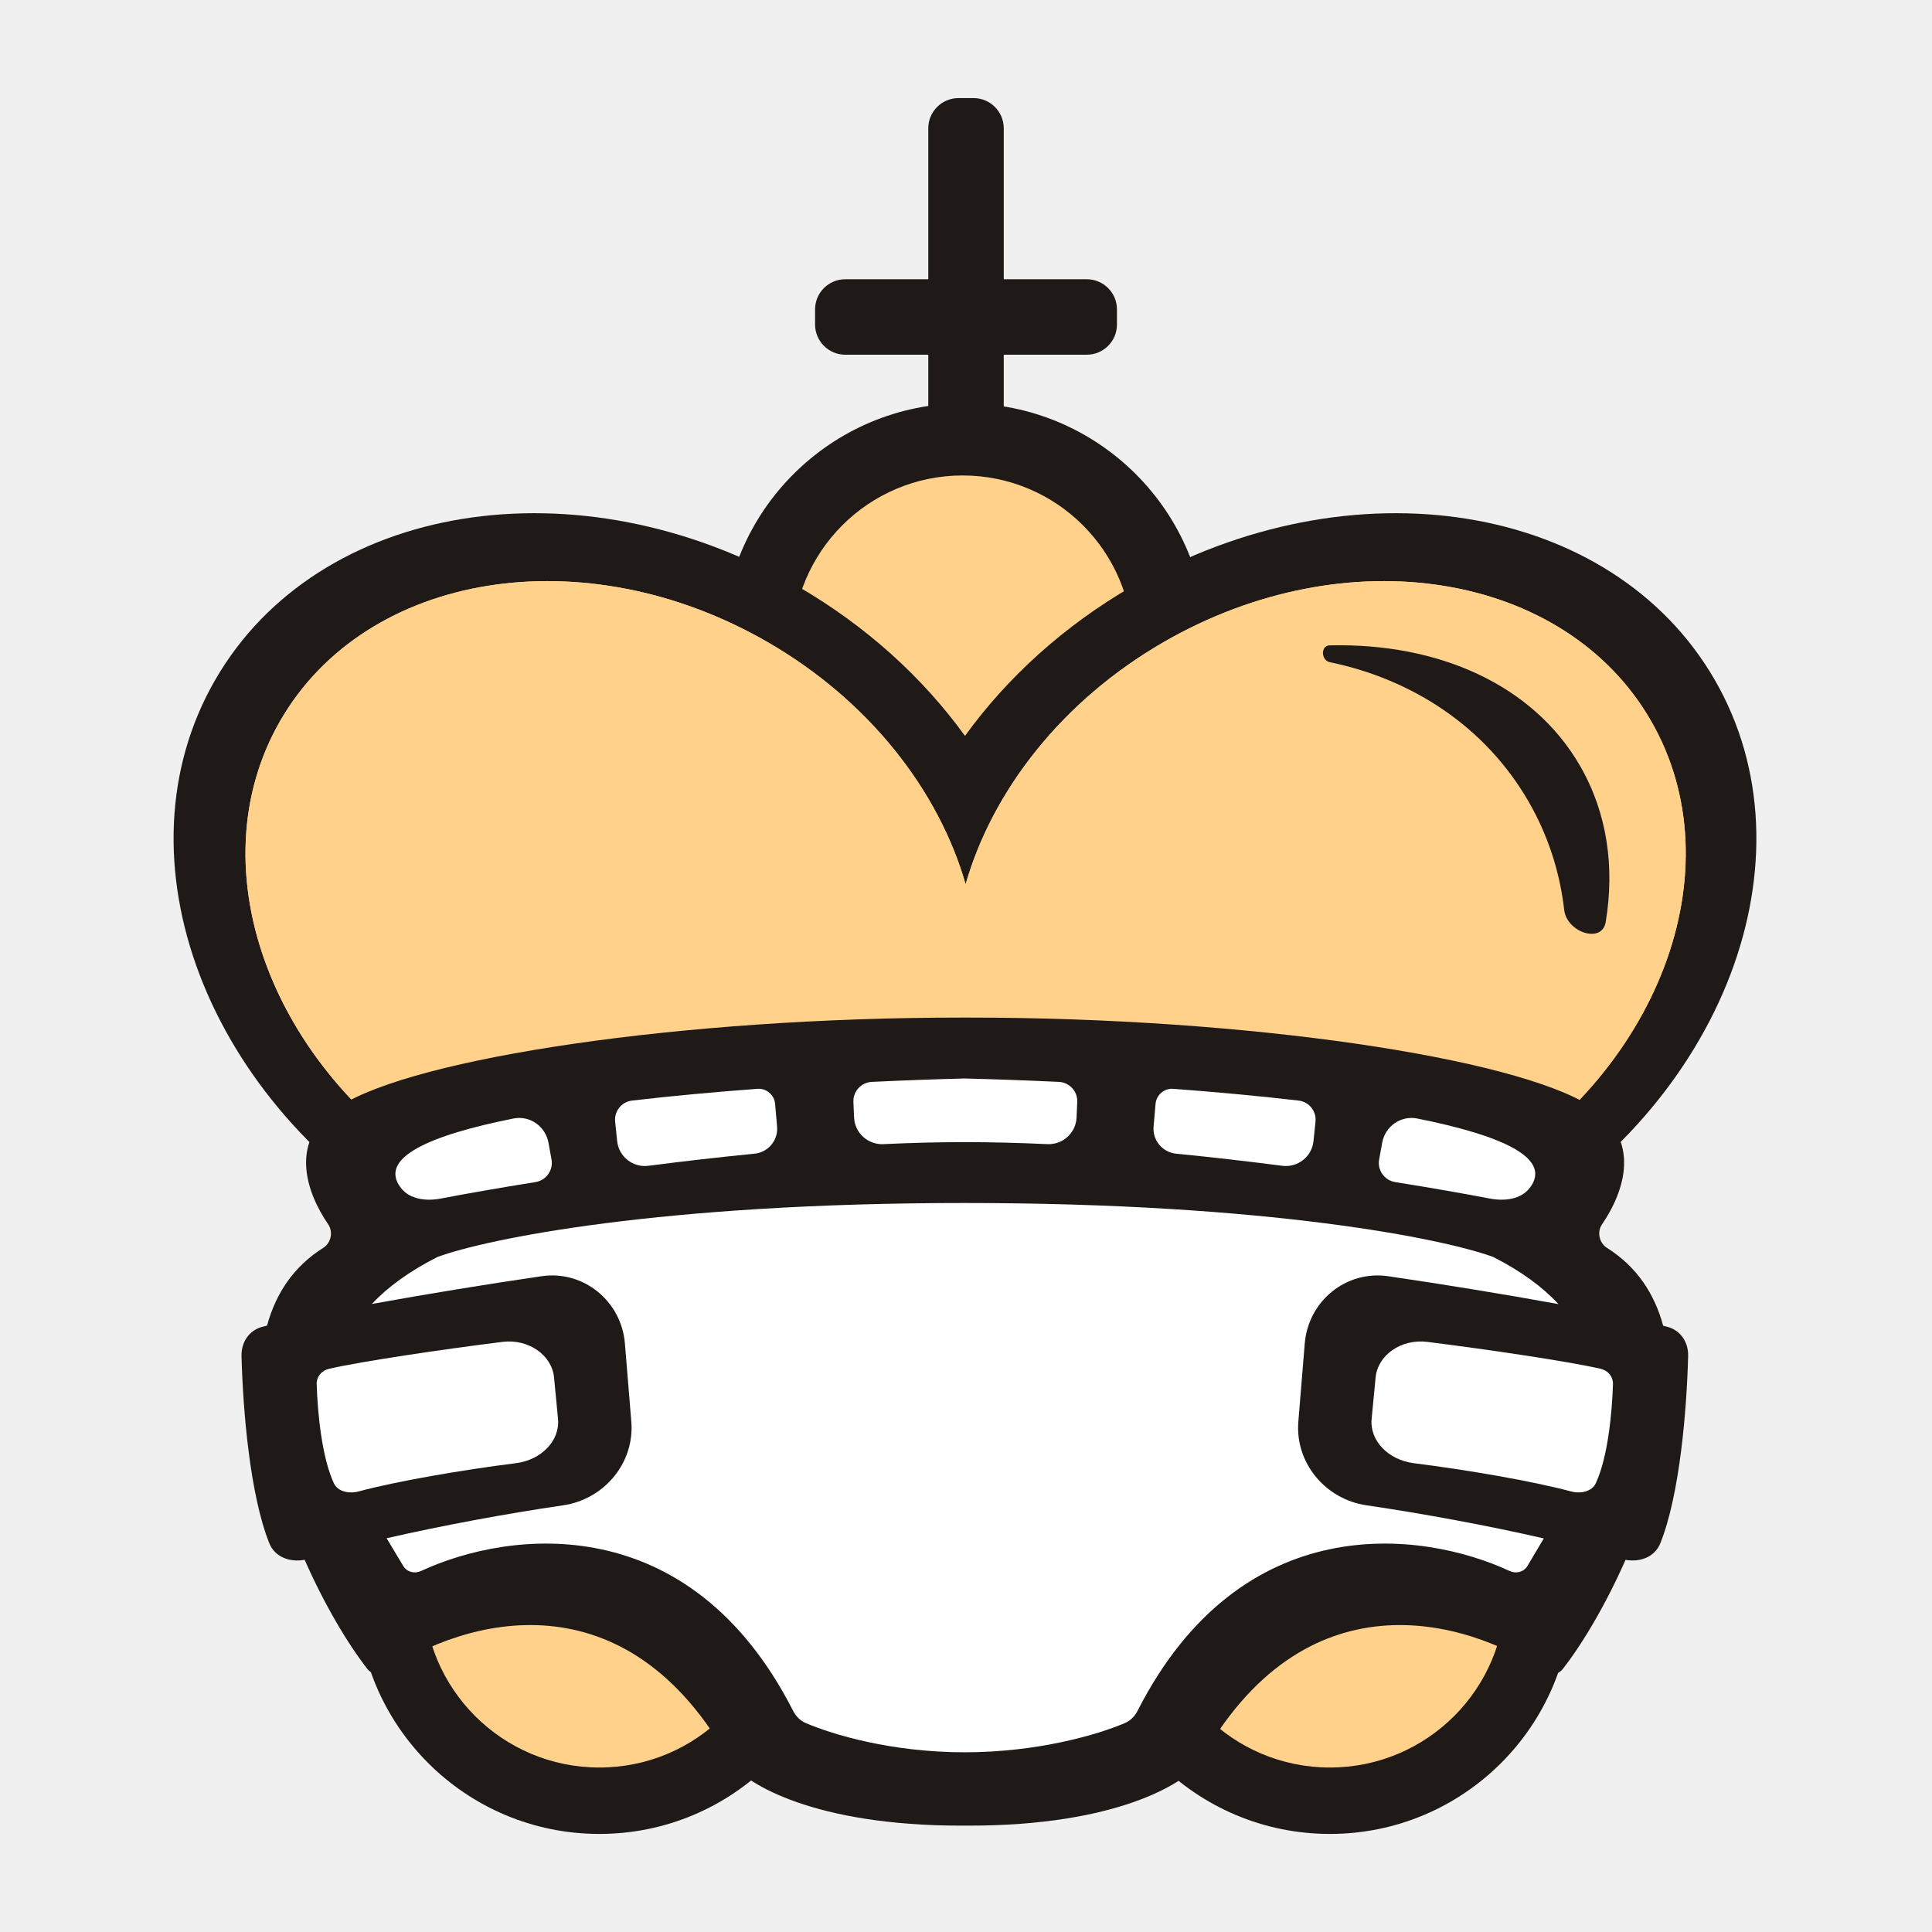
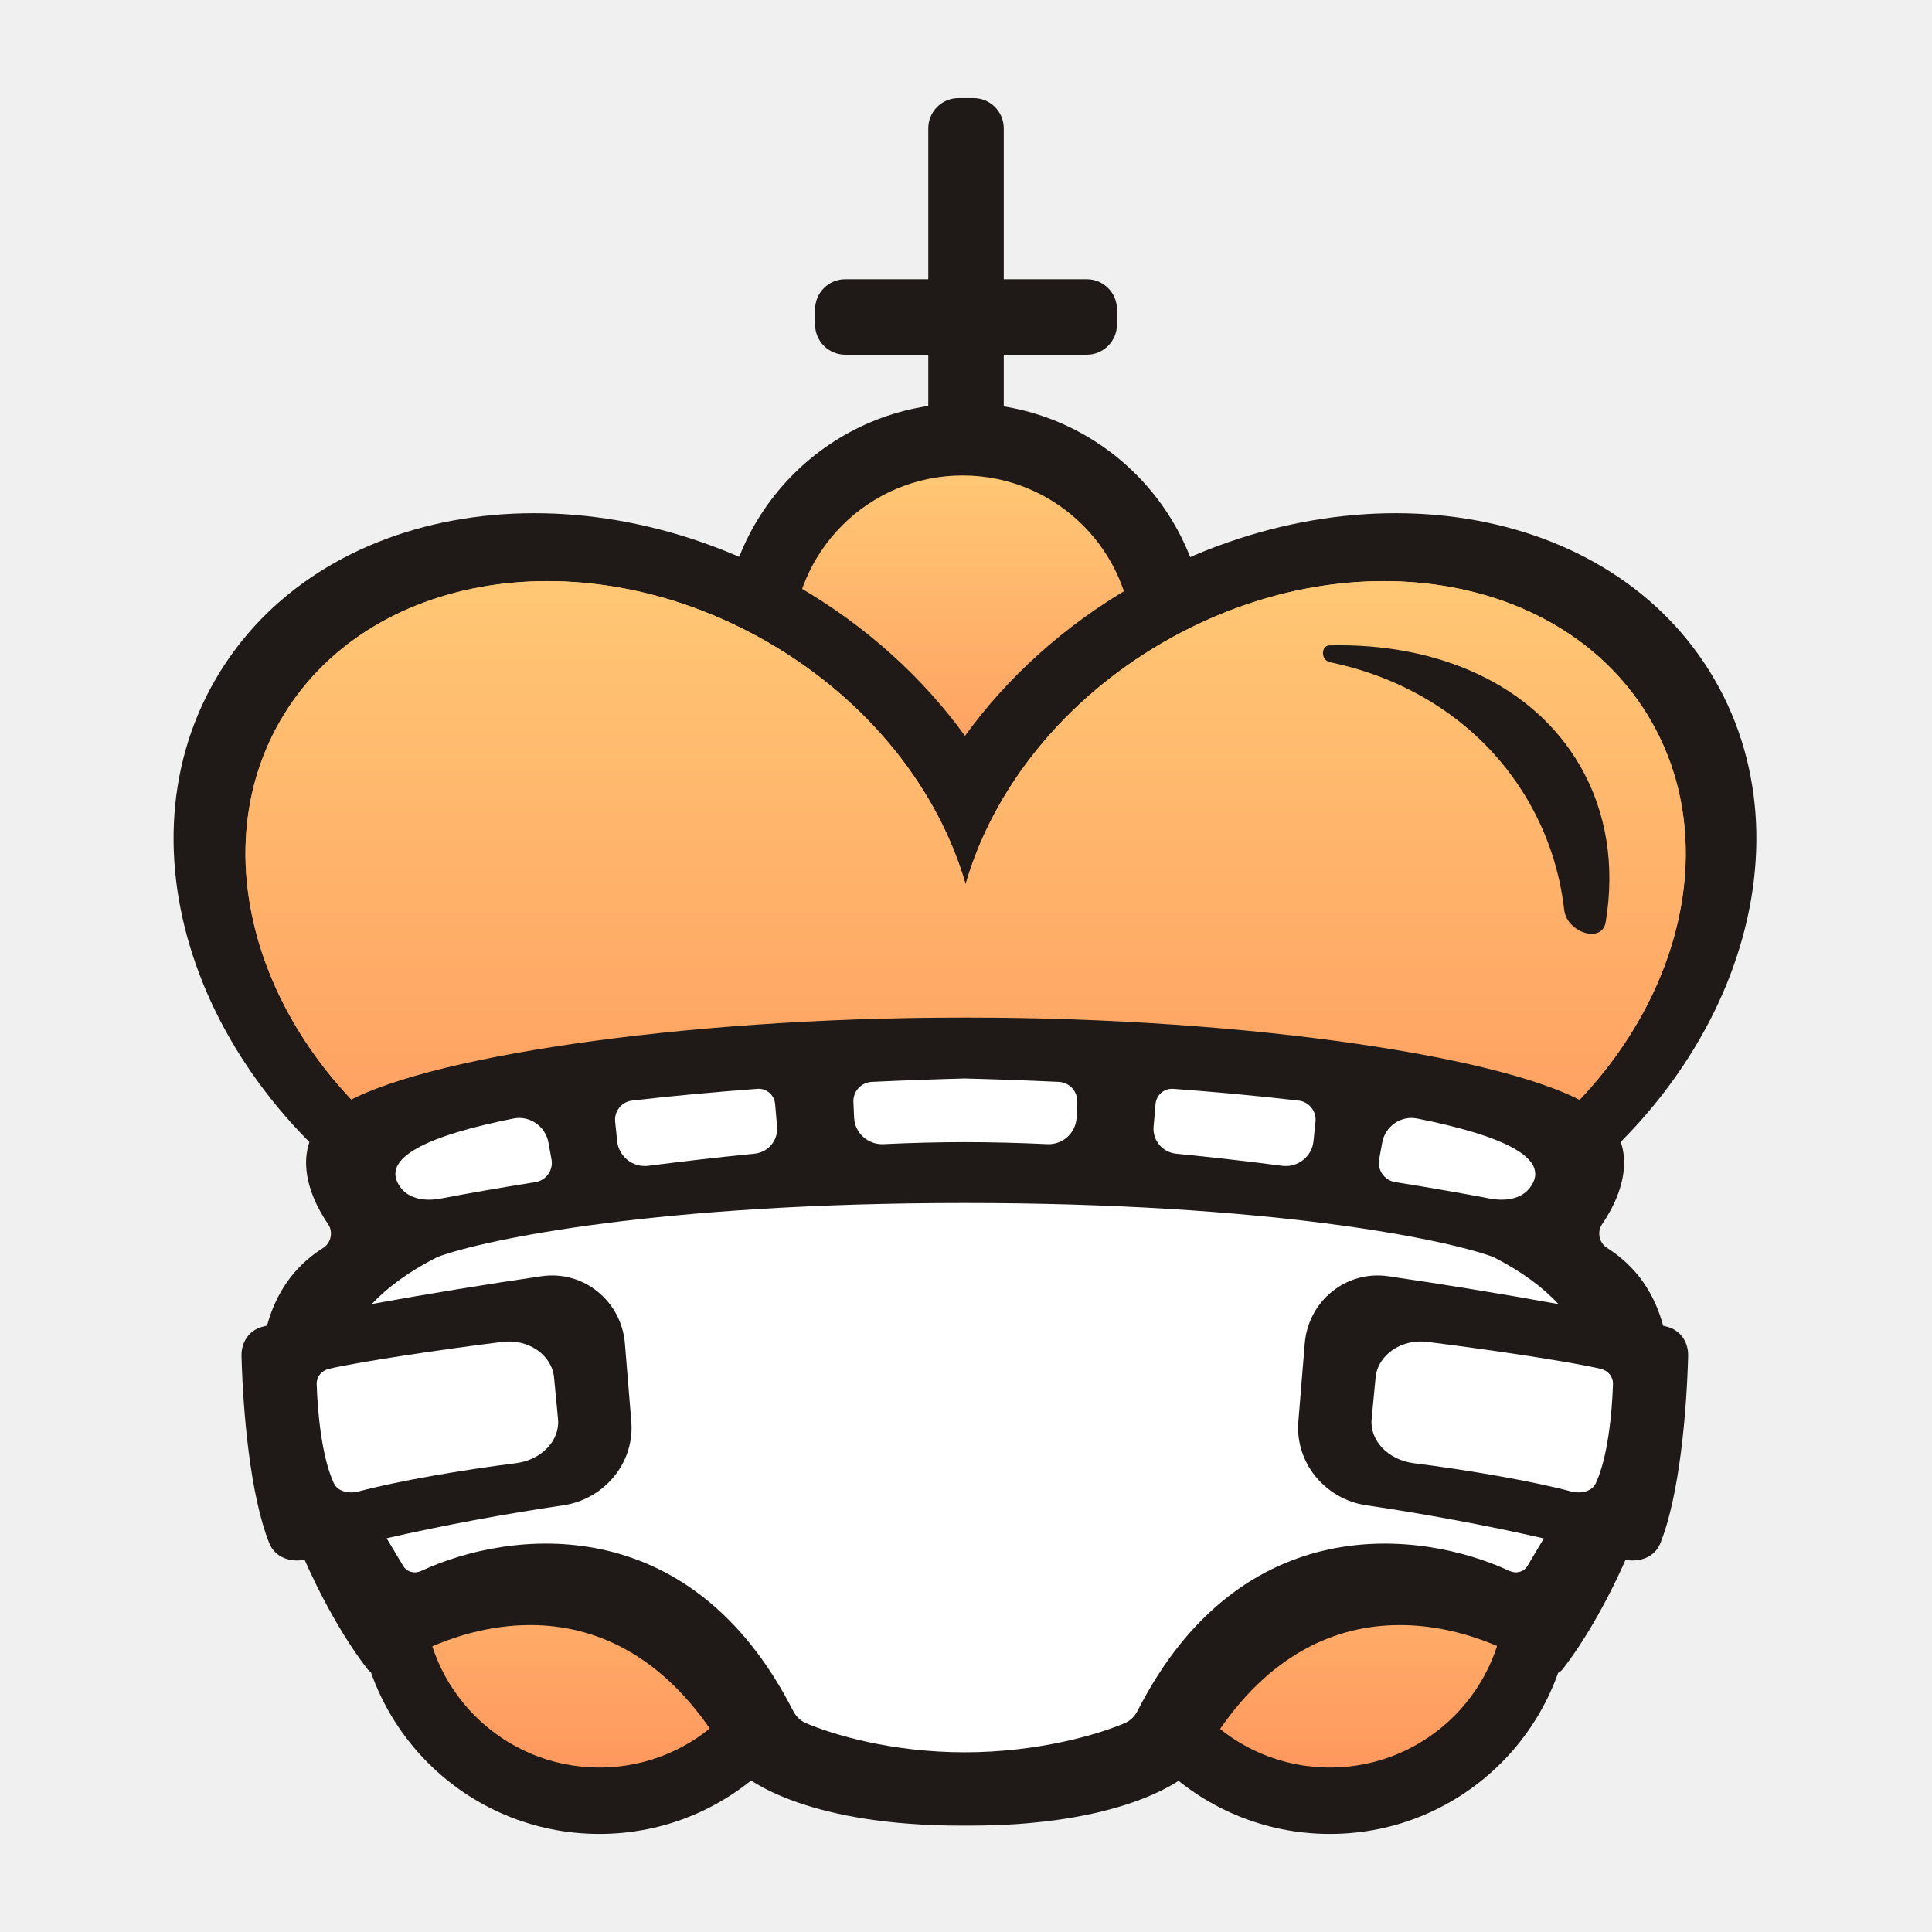
<svg xmlns="http://www.w3.org/2000/svg" width="512" height="512" viewBox="0 0 512 512" fill="none">
  <path d="M254.005 26C249.587 26 246.005 29.582 246.005 34V74.001H224.004C219.586 74.001 216.004 77.583 216.004 82.001V86.001C216.004 90.42 219.586 94.002 224.004 94.002H246.005V118.002C246.005 122.421 249.587 126.002 254.005 126.002H258.005C262.423 126.002 266.005 122.421 266.005 118.002V94.002H288.006C292.424 94.002 296.006 90.42 296.006 86.001V82.001C296.006 77.583 292.424 74.001 288.006 74.001H266.005V34C266.005 29.582 262.423 26 258.005 26H254.005Z" fill="#1F1A17" />
  <circle cx="255.638" cy="171.037" r="64.168" fill="#1F1A17" />
-   <circle cx="255.105" cy="171.103" r="45.101" fill="#FFD18B" />
+   <circle cx="255.105" cy="171.103" r="45.101" fill="url(#paint0_linear_483_183)" />
  <path fill-rule="evenodd" clip-rule="evenodd" d="M255.73 316.343C223.685 350.482 163.831 355.713 112.645 326.161C54.697 292.704 29.802 227.336 57.041 180.157C84.28 132.978 153.338 121.854 211.286 155.31C229.605 165.886 244.62 179.652 255.73 195.024C266.84 179.652 281.855 165.886 300.174 155.31C358.122 121.854 427.18 132.978 454.419 180.157C481.658 227.336 456.763 292.704 398.815 326.161C347.629 355.713 287.775 350.482 255.73 316.343Z" fill="#1F1A17" />
-   <path fill-rule="evenodd" clip-rule="evenodd" d="M120.844 313.195C169.356 341.203 227.168 331.89 249.971 292.394C252.459 288.085 254.428 283.594 255.897 278.976C257.367 283.594 259.335 288.085 261.824 292.394C284.627 331.89 342.439 341.203 390.951 313.195C439.462 285.187 460.303 230.463 437.5 190.967C414.697 151.471 356.885 142.158 308.373 170.166C281.444 185.714 263.041 209.494 255.897 234.331C248.754 209.494 230.351 185.714 203.422 170.166C154.91 142.158 97.097 151.471 74.294 190.967C51.491 230.463 72.332 285.187 120.844 313.195Z" fill="#FFD18B" />
-   <path fill-rule="evenodd" clip-rule="evenodd" d="M120.844 313.195C169.356 341.203 227.168 331.89 249.971 292.394C252.459 288.085 254.428 283.594 255.897 278.976C257.367 283.594 259.335 288.085 261.824 292.394C284.627 331.89 342.439 341.203 390.951 313.195C439.462 285.187 460.303 230.463 437.5 190.967C414.697 151.471 356.885 142.158 308.373 170.166C281.444 185.714 263.041 209.494 255.897 234.331C248.754 209.494 230.351 185.714 203.422 170.166C154.91 142.158 97.097 151.471 74.294 190.967C51.491 230.463 72.332 285.187 120.844 313.195Z" fill="#FFD18B" />
+   <path fill-rule="evenodd" clip-rule="evenodd" d="M120.844 313.195C169.356 341.203 227.168 331.89 249.971 292.394C252.459 288.085 254.428 283.594 255.897 278.976C257.367 283.594 259.335 288.085 261.824 292.394C284.627 331.89 342.439 341.203 390.951 313.195C439.462 285.187 460.303 230.463 437.5 190.967C414.697 151.471 356.885 142.158 308.373 170.166C281.444 185.714 263.041 209.494 255.897 234.331C248.754 209.494 230.351 185.714 203.422 170.166C154.91 142.158 97.097 151.471 74.294 190.967C51.491 230.463 72.332 285.187 120.844 313.195Z" fill="url(#paint1_linear_483_183)" />
+   <path fill-rule="evenodd" clip-rule="evenodd" d="M120.844 313.195C169.356 341.203 227.168 331.89 249.971 292.394C252.459 288.085 254.428 283.594 255.897 278.976C257.367 283.594 259.335 288.085 261.824 292.394C284.627 331.89 342.439 341.203 390.951 313.195C439.462 285.187 460.303 230.463 437.5 190.967C414.697 151.471 356.885 142.158 308.373 170.166C281.444 185.714 263.041 209.494 255.897 234.331C248.754 209.494 230.351 185.714 203.422 170.166C154.91 142.158 97.097 151.471 74.294 190.967C51.491 230.463 72.332 285.187 120.844 313.195Z" fill="url(#paint2_linear_483_183)" />
  <circle cx="352.44" cy="421.843" r="64.168" fill="#1F1A17" />
-   <circle cx="352.44" cy="421.843" r="46.568" fill="#FFD18B" />
+   <circle cx="352.44" cy="421.843" r="46.568" fill="url(#paint3_linear_483_183)" />
  <circle cx="158.836" cy="421.843" r="64.168" fill="#1F1A17" />
-   <circle cx="158.836" cy="421.843" r="46.568" fill="#FFD18B" />
+   <circle cx="158.836" cy="421.843" r="46.568" fill="url(#paint4_linear_483_183)" />
  <path d="M90.023 293.14C76.276 301.888 81.076 315.872 86.956 324.43C88.355 326.467 87.739 329.392 85.648 330.707C77.743 335.679 73.068 342.869 70.772 351.292C70.32 351.407 69.887 351.52 69.472 351.631C65.963 352.568 63.907 355.748 64.004 359.379C64.394 374.015 66.25 396.142 71.359 408.954C72.844 412.676 76.847 414.092 80.728 413.356C85.984 425.265 92.162 435.646 97.387 442.321C98.571 443.834 100.725 444.043 102.315 442.965C122.955 428.973 166.056 416.6 193.793 467.31C197.948 472.811 215.94 483.811 254.661 483.811H256.861C295.582 483.811 313.573 472.811 317.729 467.31C345.465 416.6 388.566 428.973 409.206 442.965C410.796 444.043 412.938 443.85 414.123 442.337C419.347 435.666 425.525 425.288 430.783 413.38C434.623 414.06 438.552 412.634 440.02 408.954C445.129 396.142 446.986 374.015 447.375 359.379C447.472 355.748 445.416 352.568 441.908 351.631C441.539 351.533 441.157 351.433 440.76 351.331C438.469 342.896 433.795 335.694 425.885 330.714C423.794 329.398 423.167 326.467 424.566 324.43C430.446 315.872 435.246 301.888 421.498 293.14C401.331 280.306 330.929 269.672 256.861 269.672H254.661C180.592 269.672 110.191 280.306 90.023 293.14Z" fill="#1F1A17" />
  <path d="M255.639 285.806C248.103 285.998 239.778 286.296 231.026 286.711C228.21 286.845 226.038 289.236 226.162 292.053L226.344 296.165C226.524 300.257 230.02 303.402 234.111 303.21C241.45 302.865 248.668 302.673 255.639 302.673C262.61 302.673 270.195 302.865 277.533 303.21C281.624 303.402 285.121 300.257 285.301 296.165L285.482 292.053C285.606 289.236 283.435 286.845 280.618 286.711C271.866 286.296 263.175 285.998 255.639 285.806Z" fill="white" />
  <path d="M163.555 302.409L163.022 297.265C162.734 294.488 164.719 291.987 167.492 291.664C178.177 290.42 189.468 289.388 200.72 288.549C203.116 288.37 205.204 290.155 205.412 292.548L205.935 298.569C206.25 302.194 203.571 305.387 199.95 305.741C190.366 306.679 180.906 307.775 171.848 308.947C167.738 309.478 163.983 306.531 163.555 302.409Z" fill="white" />
  <path d="M106.224 314.783C100.162 306.863 113.801 300.859 136.072 296.417C140.405 295.552 144.555 298.47 145.347 302.816L146.157 307.264C146.675 310.107 144.744 312.816 141.89 313.271C132.206 314.815 123.663 316.322 116.801 317.63C112.957 318.362 108.602 317.89 106.224 314.783Z" fill="white" />
  <path d="M348.623 297.265L348.089 302.409C347.662 306.531 343.907 309.478 339.797 308.947C330.738 307.775 321.279 306.679 311.694 305.741C308.073 305.387 305.395 302.194 305.71 298.569L306.232 292.548C306.44 290.155 308.529 288.37 310.924 288.549C322.176 289.388 333.468 290.42 344.152 291.664C346.926 291.987 348.911 294.488 348.623 297.265Z" fill="white" />
  <path d="M405.421 314.783C411.483 306.863 397.843 300.859 375.573 296.417C371.24 295.552 367.09 298.47 366.298 302.816L365.487 307.264C364.969 310.107 366.901 312.816 369.755 313.271C379.438 314.815 387.982 316.322 394.843 317.63C398.688 318.362 403.042 317.89 405.421 314.783Z" fill="white" />
-   <path d="M210.16 453.344C182.712 399.545 134.984 405.459 111.587 416.328C109.868 417.127 107.809 416.61 106.847 414.976C106.149 413.792 105.391 412.535 104.595 411.213C103.907 410.072 103.19 408.883 102.458 407.651C117.158 404.274 134.313 401.11 149.254 398.92C160.114 397.328 168.201 387.689 167.304 376.749L165.608 356.05C164.686 344.805 154.668 336.585 143.503 338.213C129.499 340.256 112.954 342.945 98.538 345.571C102.692 341.147 108.371 336.948 115.936 333.107C128.892 328.34 174.97 318.807 255.639 318.807C336.307 318.807 382.753 328.34 395.709 333.107C403.244 336.934 408.886 341.145 413.002 345.6C398.548 342.965 381.932 340.263 367.876 338.213C356.711 336.585 346.693 344.805 345.772 356.05L344.075 376.749C343.178 387.689 351.265 397.328 362.126 398.92C377.136 401.12 394.38 404.304 409.126 407.698C408.274 409.149 407.442 410.54 406.652 411.862L406.65 411.864L406.649 411.866C406 412.951 405.379 413.989 404.798 414.976C403.836 416.61 401.777 417.127 400.058 416.328C376.66 405.459 328.932 399.545 301.484 453.344C300.759 454.765 299.617 455.98 298.15 456.61C290.949 459.7 275.021 464.377 255.639 464.377C236.257 464.377 220.695 459.7 213.494 456.61C212.028 455.98 210.886 454.765 210.16 453.344Z" fill="white" />
+   <path d="M210.16 453.344C182.712 399.545 134.984 405.459 111.587 416.328C109.868 417.127 107.809 416.61 106.847 414.976C106.149 413.792 105.391 412.535 104.595 411.213C103.907 410.072 103.19 408.883 102.458 407.651C117.158 404.274 134.313 401.11 149.254 398.92C160.114 397.328 168.201 387.689 167.304 376.749L165.608 356.051C164.686 344.805 154.668 336.585 143.503 338.213C129.499 340.256 112.954 342.945 98.538 345.571C102.692 341.147 108.371 336.948 115.936 333.107C128.892 328.34 174.97 318.807 255.639 318.807C336.307 318.807 382.753 328.34 395.709 333.107C403.244 336.934 408.886 341.145 413.002 345.6C398.548 342.965 381.932 340.263 367.876 338.213C356.711 336.585 346.693 344.805 345.772 356.051L344.075 376.749C343.178 387.689 351.265 397.328 362.126 398.92C377.136 401.12 394.38 404.304 409.126 407.698C408.274 409.149 407.442 410.54 406.652 411.862L406.65 411.864L406.649 411.866C406 412.951 405.379 413.989 404.798 414.976C403.836 416.61 401.777 417.127 400.058 416.328C376.66 405.459 328.932 399.545 301.484 453.344C300.759 454.765 299.617 455.98 298.15 456.61C290.949 459.7 275.021 464.377 255.639 464.377C236.257 464.377 220.695 459.7 213.494 456.61C212.028 455.98 210.886 454.765 210.16 453.344Z" fill="white" />
  <path d="M88.478 393.075C85.314 386.291 84.165 374.573 83.924 366.822C83.864 364.9 85.137 363.216 87.309 362.72C95.898 360.757 117.187 357.605 133.145 355.614C140.058 354.752 146.26 359.105 146.831 365.06L147.881 376.021C148.436 381.814 143.43 386.919 136.705 387.762C122.588 389.532 105.278 392.504 95.048 395.241C92.426 395.943 89.496 395.259 88.478 393.075Z" fill="white" />
  <path d="M422.901 393.075C426.065 386.291 427.214 374.573 427.455 366.822C427.515 364.9 426.242 363.216 424.07 362.72C415.481 360.757 394.192 357.605 378.234 355.614C371.322 354.752 365.119 359.105 364.548 365.06L363.498 376.021C362.943 381.814 367.95 386.919 374.674 387.762C388.791 389.532 406.102 392.504 416.331 395.241C418.953 395.943 421.883 395.259 422.901 393.075Z" fill="white" />
  <path d="M414.529 241.147C415.208 247.075 424.557 250.218 425.532 244.331C427.948 229.74 425.917 215.404 418.732 202.959C406.245 181.331 381.026 170.329 352.372 171.032C349.942 171.091 350.052 174.995 352.432 175.488C374.421 180.035 393.692 192.684 405.06 212.374C410.286 221.425 413.388 231.178 414.529 241.147Z" fill="#1F1A17" />
+   <defs>
+     <linearGradient id="paint0_linear_483_183" x1="255.105" y1="126.002" x2="255.105" y2="216.204" gradientUnits="userSpaceOnUse">
+       <stop stop-color="#FFC774" />
+       <stop offset="1" stop-color="#FF985E" />
+     </linearGradient>
+     <linearGradient id="paint1_linear_483_183" x1="255.897" y1="154.003" x2="255.897" y2="329.358" gradientUnits="userSpaceOnUse">
+       <stop stop-color="#FFC774" />
+       <stop offset="1" stop-color="#FF985E" />
+     </linearGradient>
+     <linearGradient id="paint2_linear_483_183" x1="255.897" y1="154.003" x2="255.897" y2="329.358" gradientUnits="userSpaceOnUse">
+       <stop stop-color="#FFC774" />
+       <stop offset="1" stop-color="#FF985E" />
+     </linearGradient>
+     <linearGradient id="paint3_linear_483_183" x1="352.44" y1="375.275" x2="352.44" y2="468.41" gradientUnits="userSpaceOnUse">
+       <stop stop-color="#FFC774" />
+       <stop offset="1" stop-color="#FF985E" />
+     </linearGradient>
+     <linearGradient id="paint4_linear_483_183" x1="158.836" y1="375.275" x2="158.836" y2="468.41" gradientUnits="userSpaceOnUse">
+       <stop stop-color="#FFC774" />
+       <stop offset="1" stop-color="#FF985E" />
+     </linearGradient>
+   </defs>
</svg>
